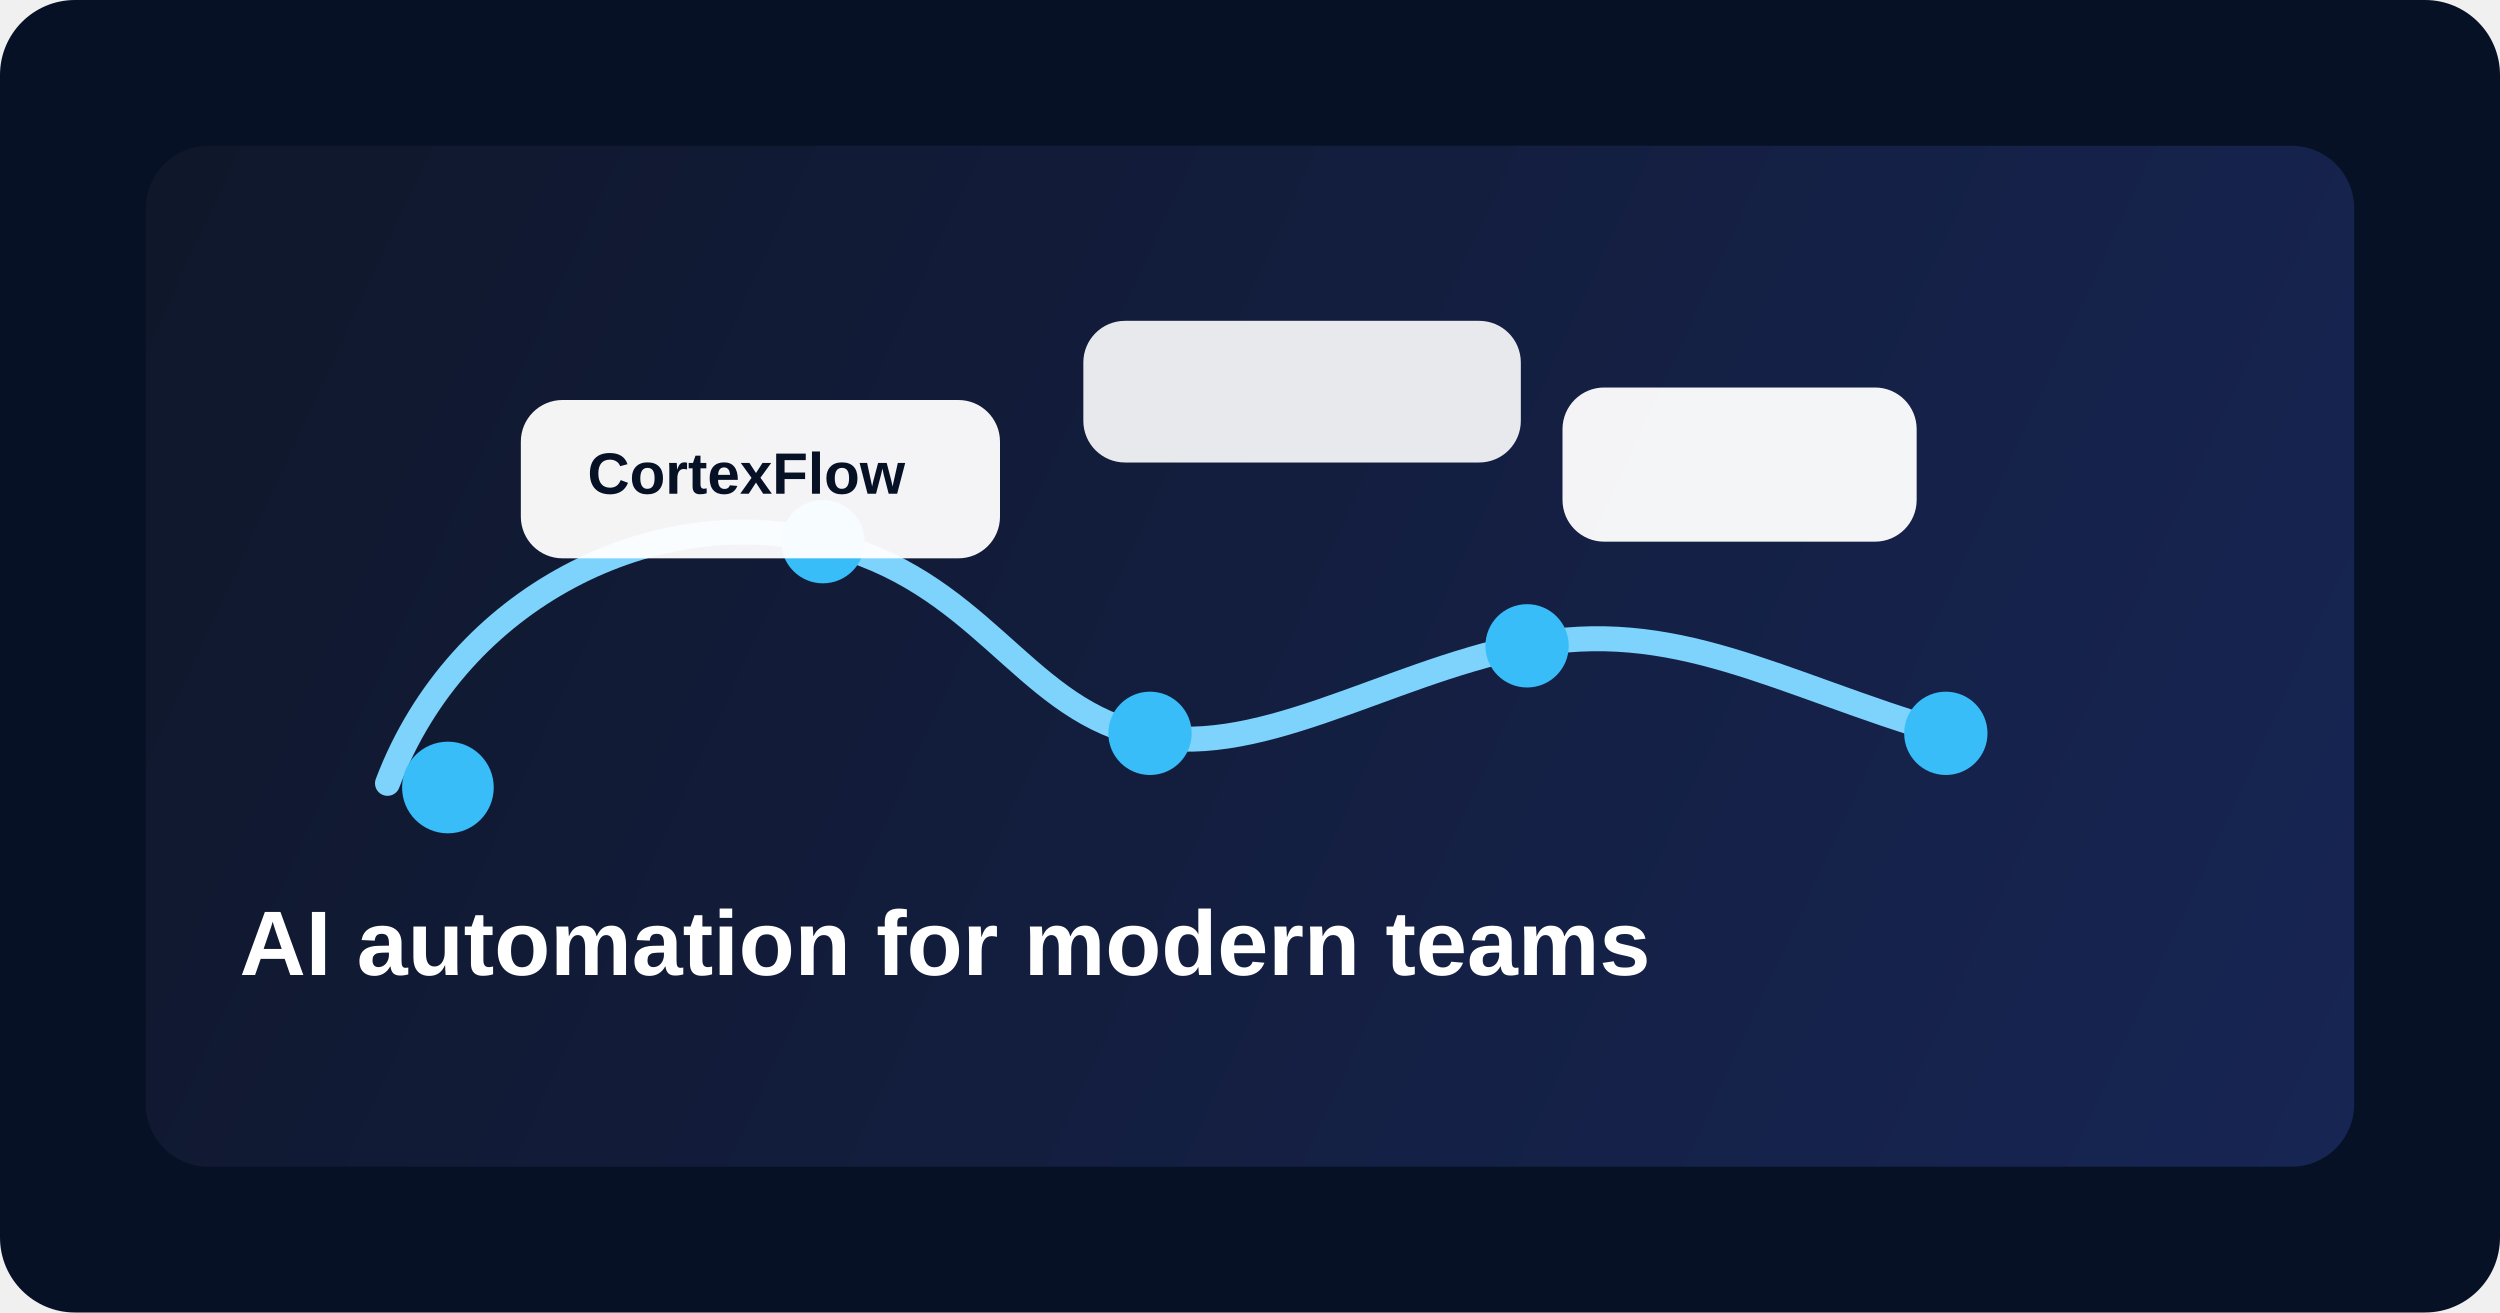
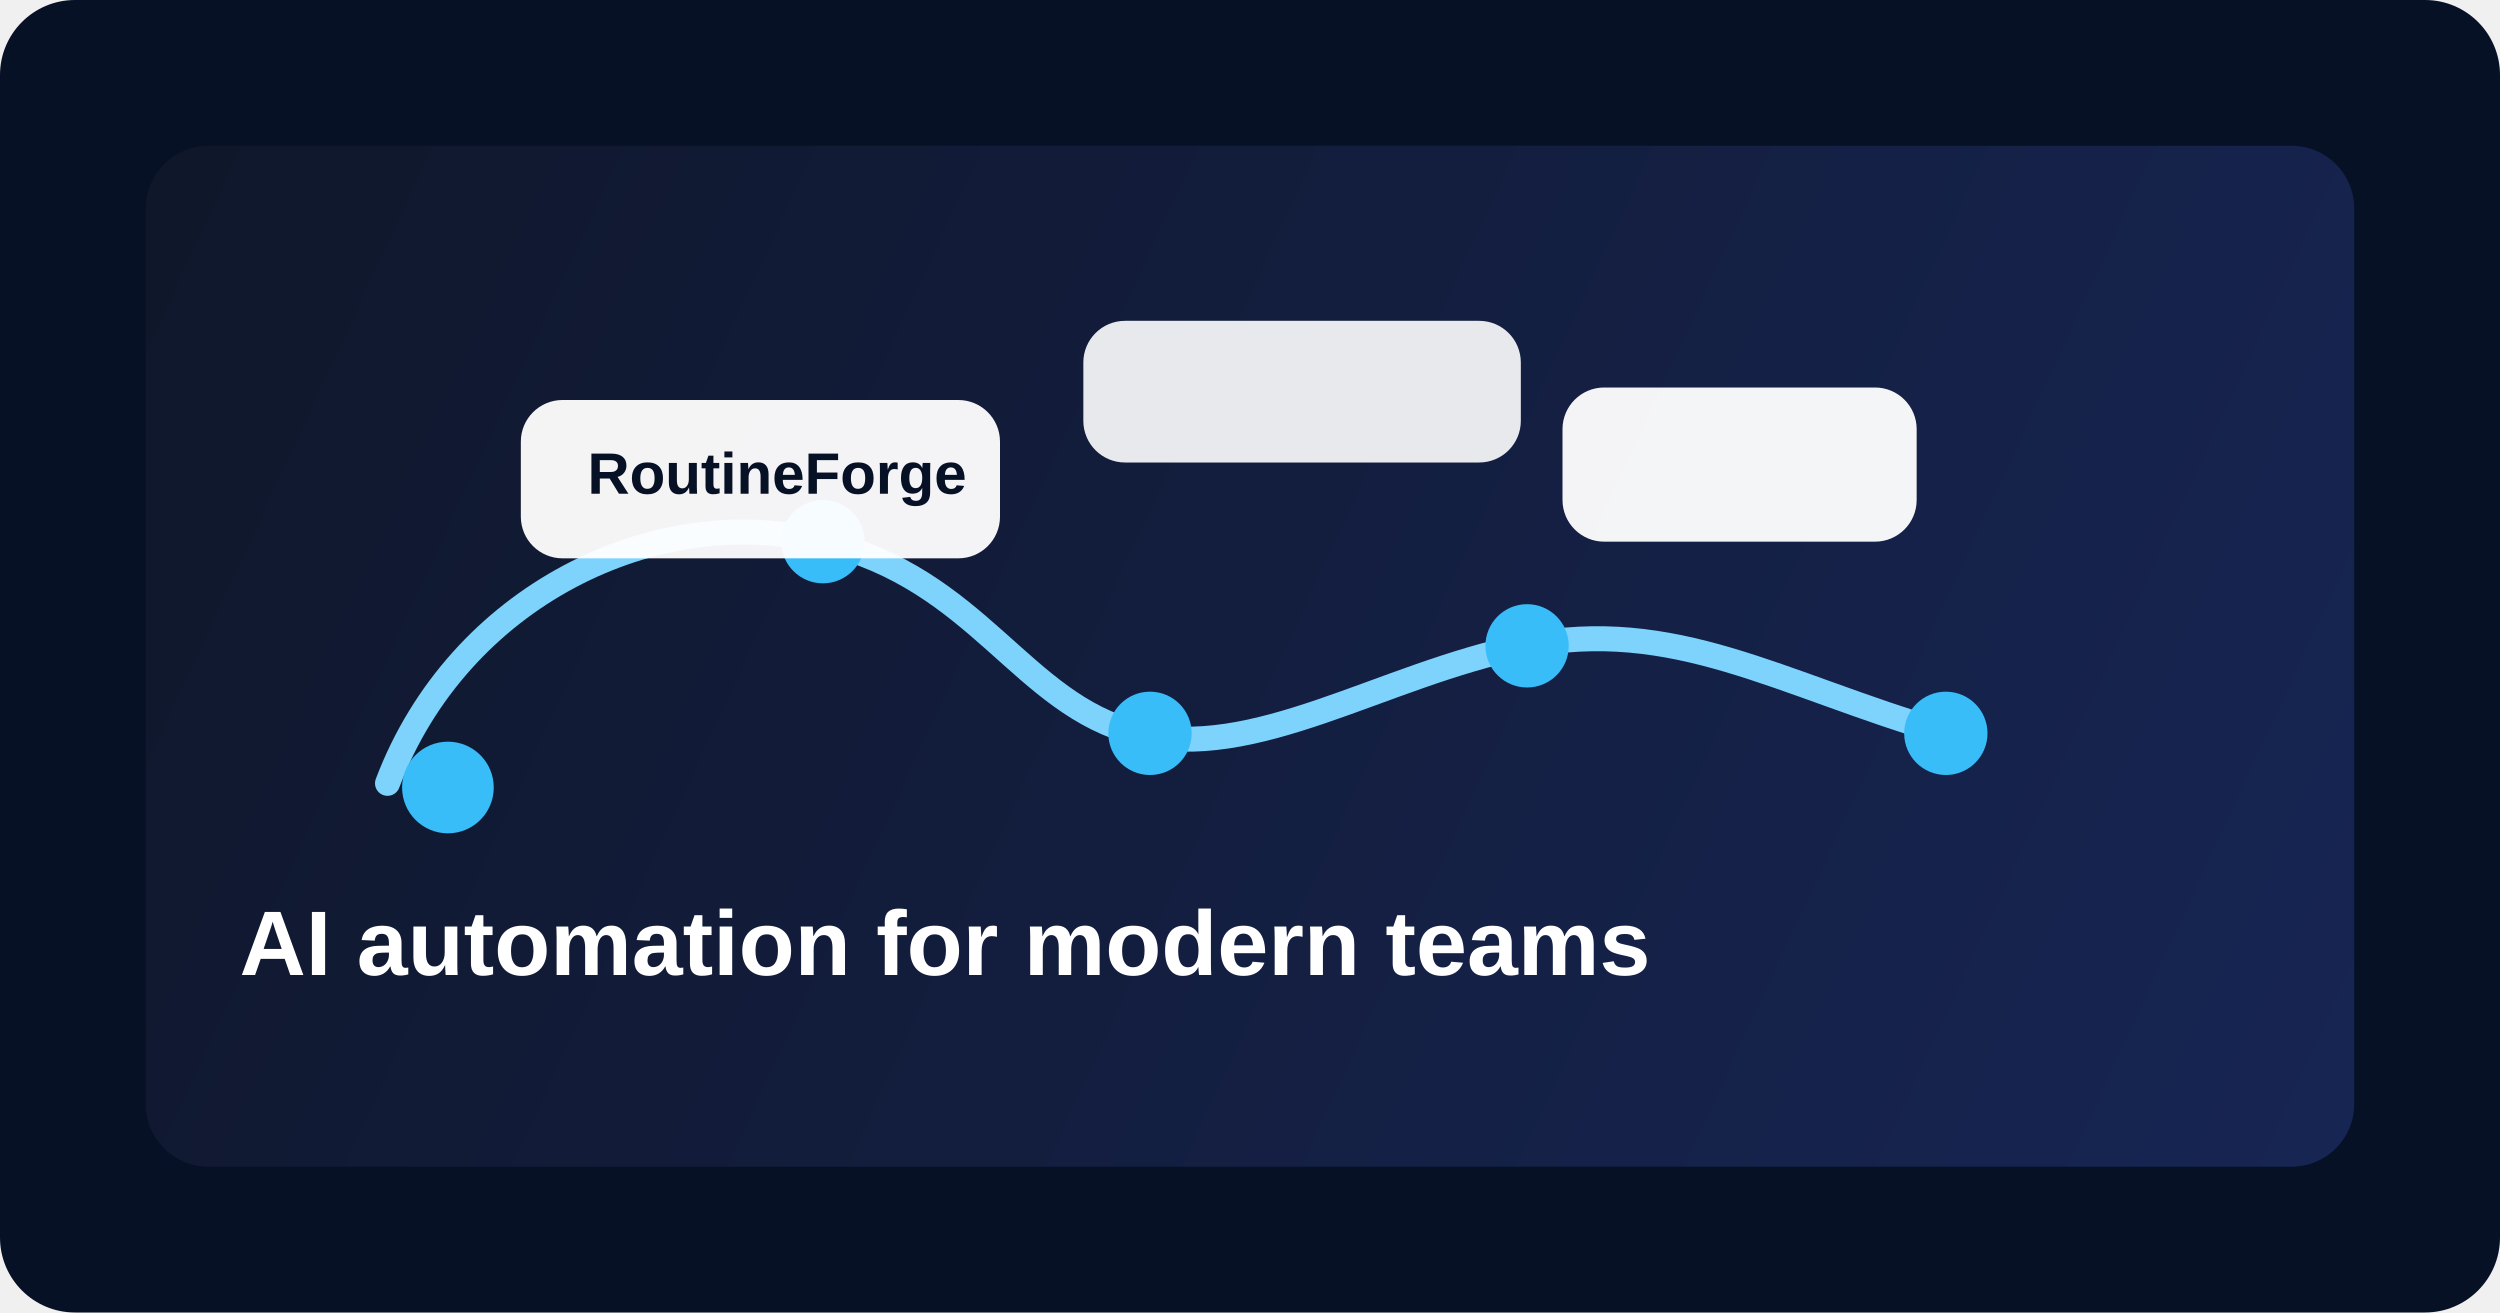
<svg xmlns="http://www.w3.org/2000/svg" width="1200" height="630" viewBox="0 0 1200 630" fill="none">
  <rect width="1200" height="630" rx="36" fill="#071126" />
  <rect x="70" y="70" width="1060" height="490" rx="30" fill="url(#paint0_linear)" />
  <path d="M186 376C220 286 315 240 395 260C470 278 490 338 546 352C602 366 663 324 732 310C804 296 853 328 934 352" stroke="#7DD3FC" stroke-width="12" stroke-linecap="round" />
  <circle cx="215" cy="378" r="22" fill="#38BDF8" />
  <circle cx="395" cy="260" r="20" fill="#38BDF8" />
  <circle cx="552" cy="352" r="20" fill="#38BDF8" />
  <circle cx="733" cy="310" r="20" fill="#38BDF8" />
  <circle cx="934" cy="352" r="20" fill="#38BDF8" />
  <rect x="250" y="192" width="230" height="76" rx="20" fill="white" fill-opacity="0.95" />
  <rect x="520" y="154" width="210" height="68" rx="20" fill="white" fill-opacity="0.9" />
  <rect x="750" y="186" width="170" height="74" rx="20" fill="white" fill-opacity="0.95" />
-   <text x="282" y="237" fill="#071126" font-family="Arial, sans-serif" font-size="28" font-weight="700">CortexFlow</text>
+   <text x="282" y="237" fill="#071126" font-family="Arial, sans-serif" font-size="28" font-weight="700">RoutineForge</text>
  <text x="115" y="468" fill="white" font-family="Arial, sans-serif" font-size="44" font-weight="700">AI automation for modern teams</text>
  <defs>
    <linearGradient id="paint0_linear" x1="70" y1="70" x2="1130" y2="560" gradientUnits="userSpaceOnUse">
      <stop stop-color="#0F172A" />
      <stop offset="1" stop-color="#172554" />
    </linearGradient>
  </defs>
</svg>
